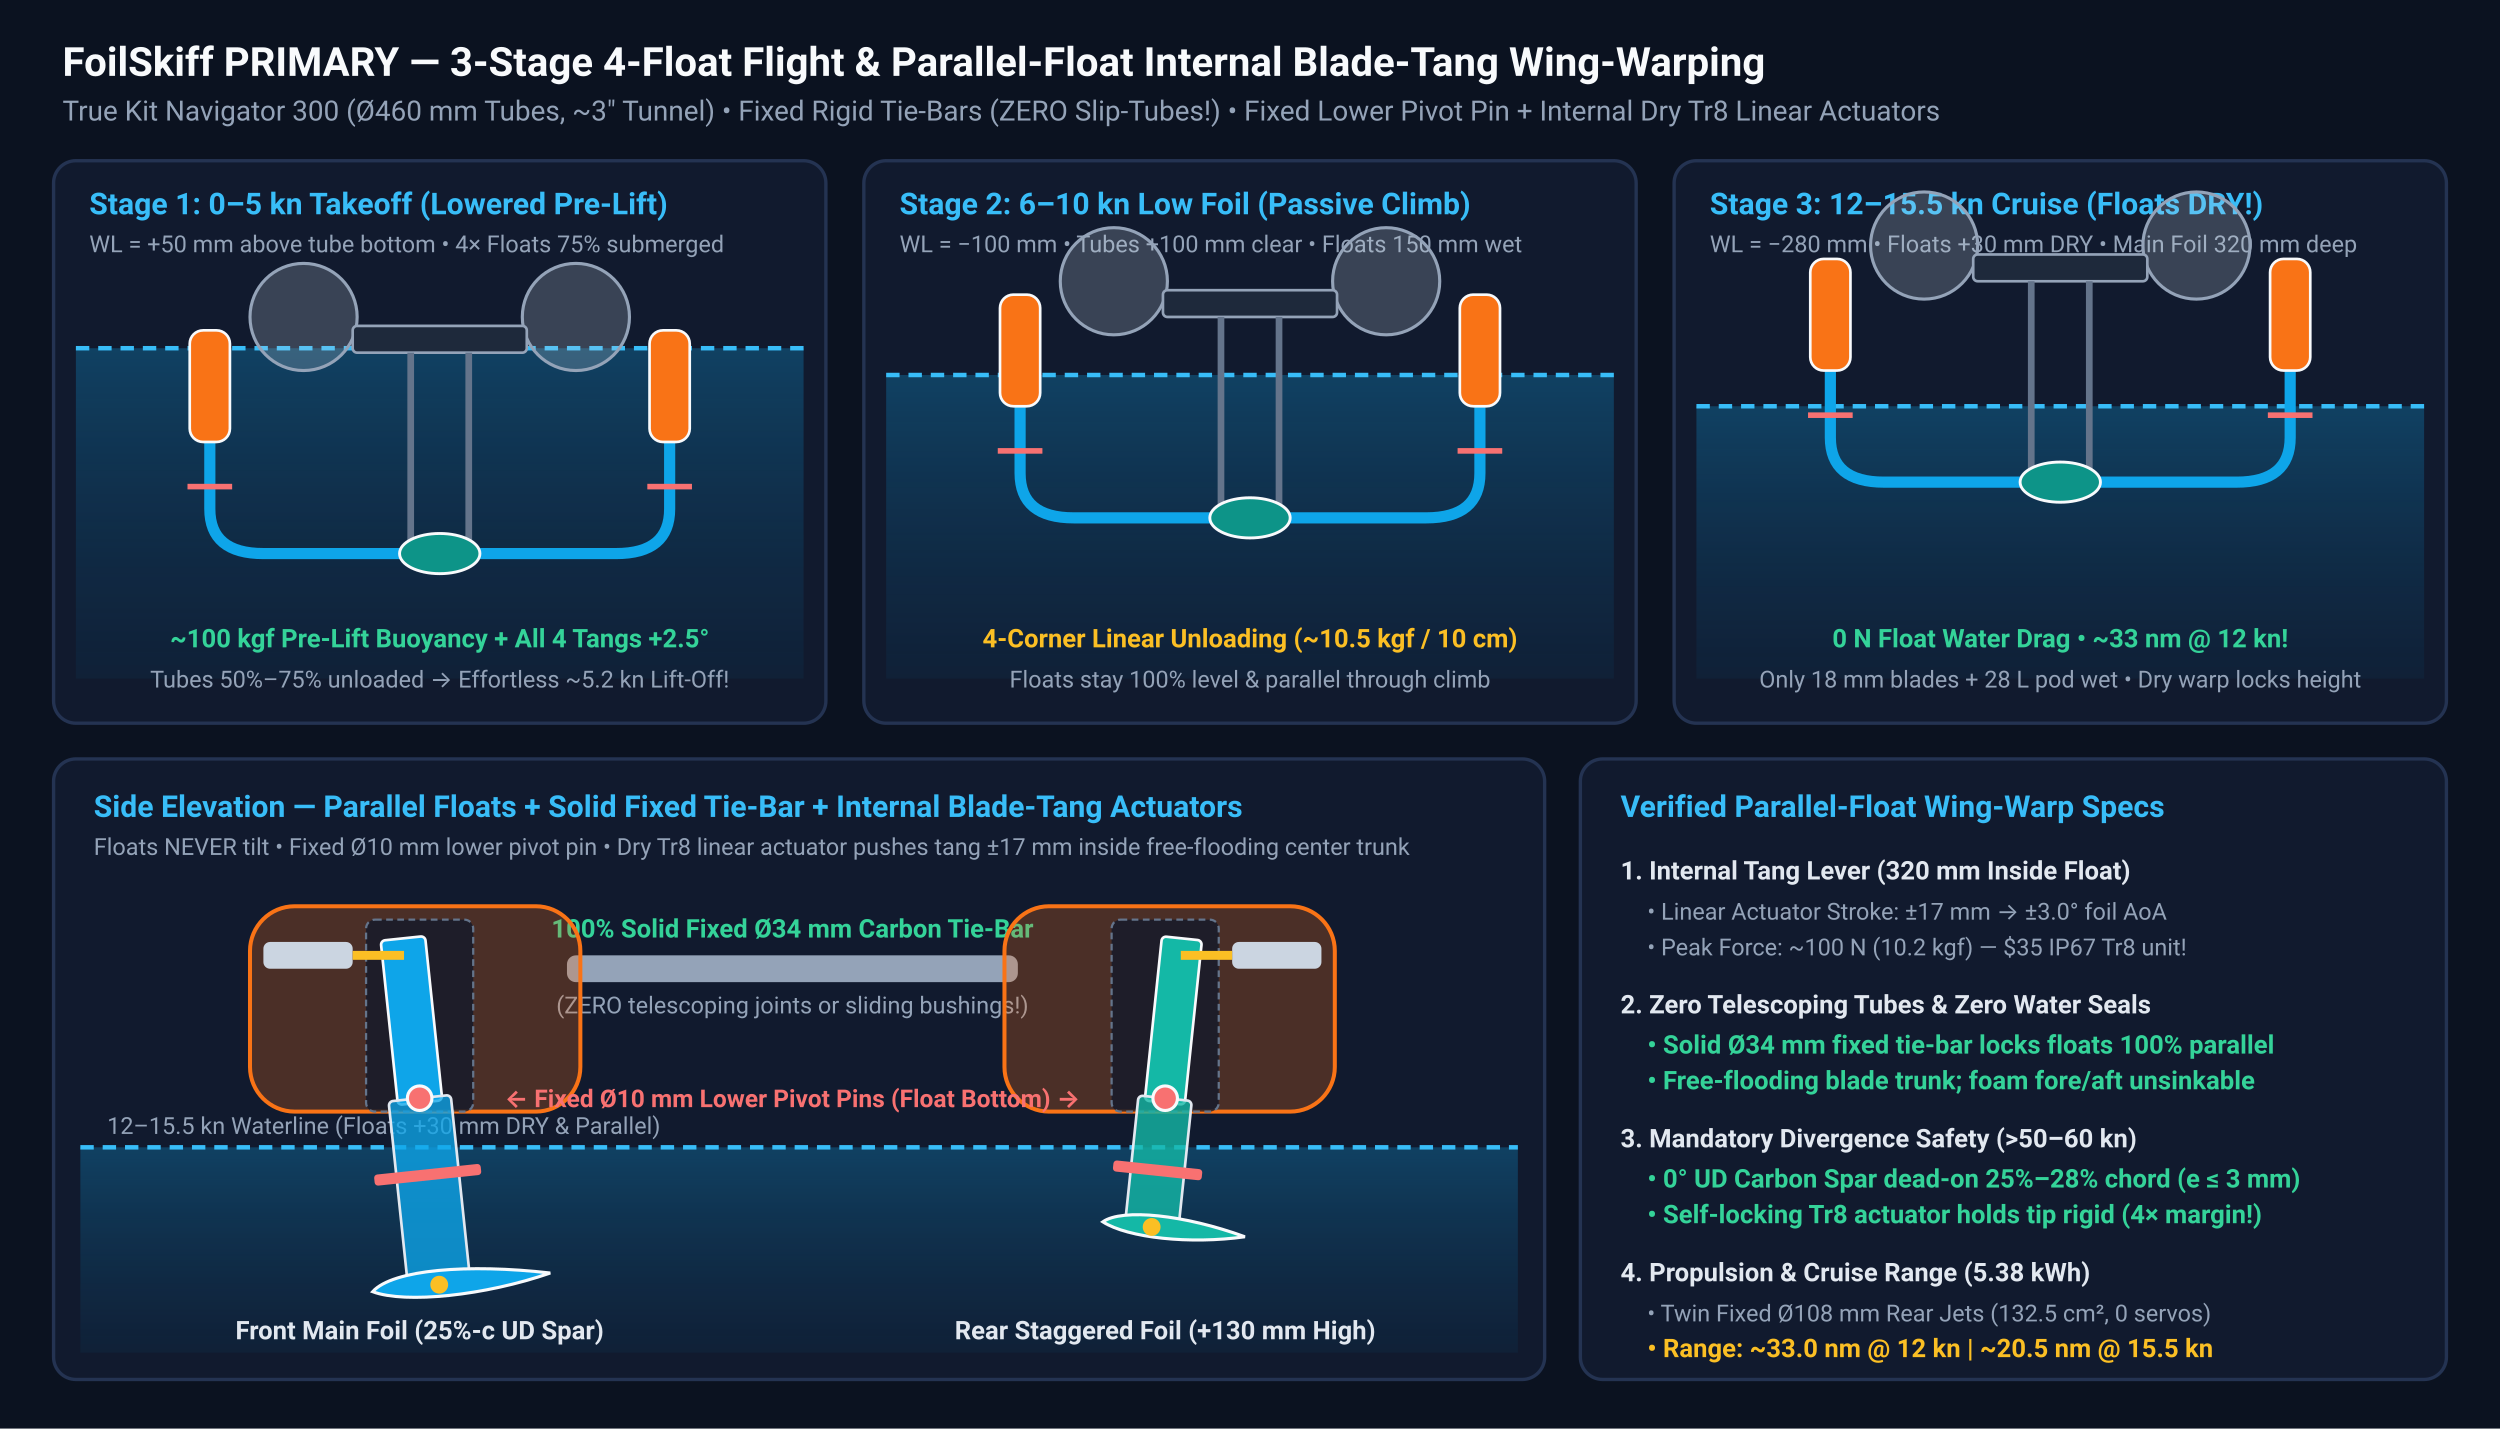
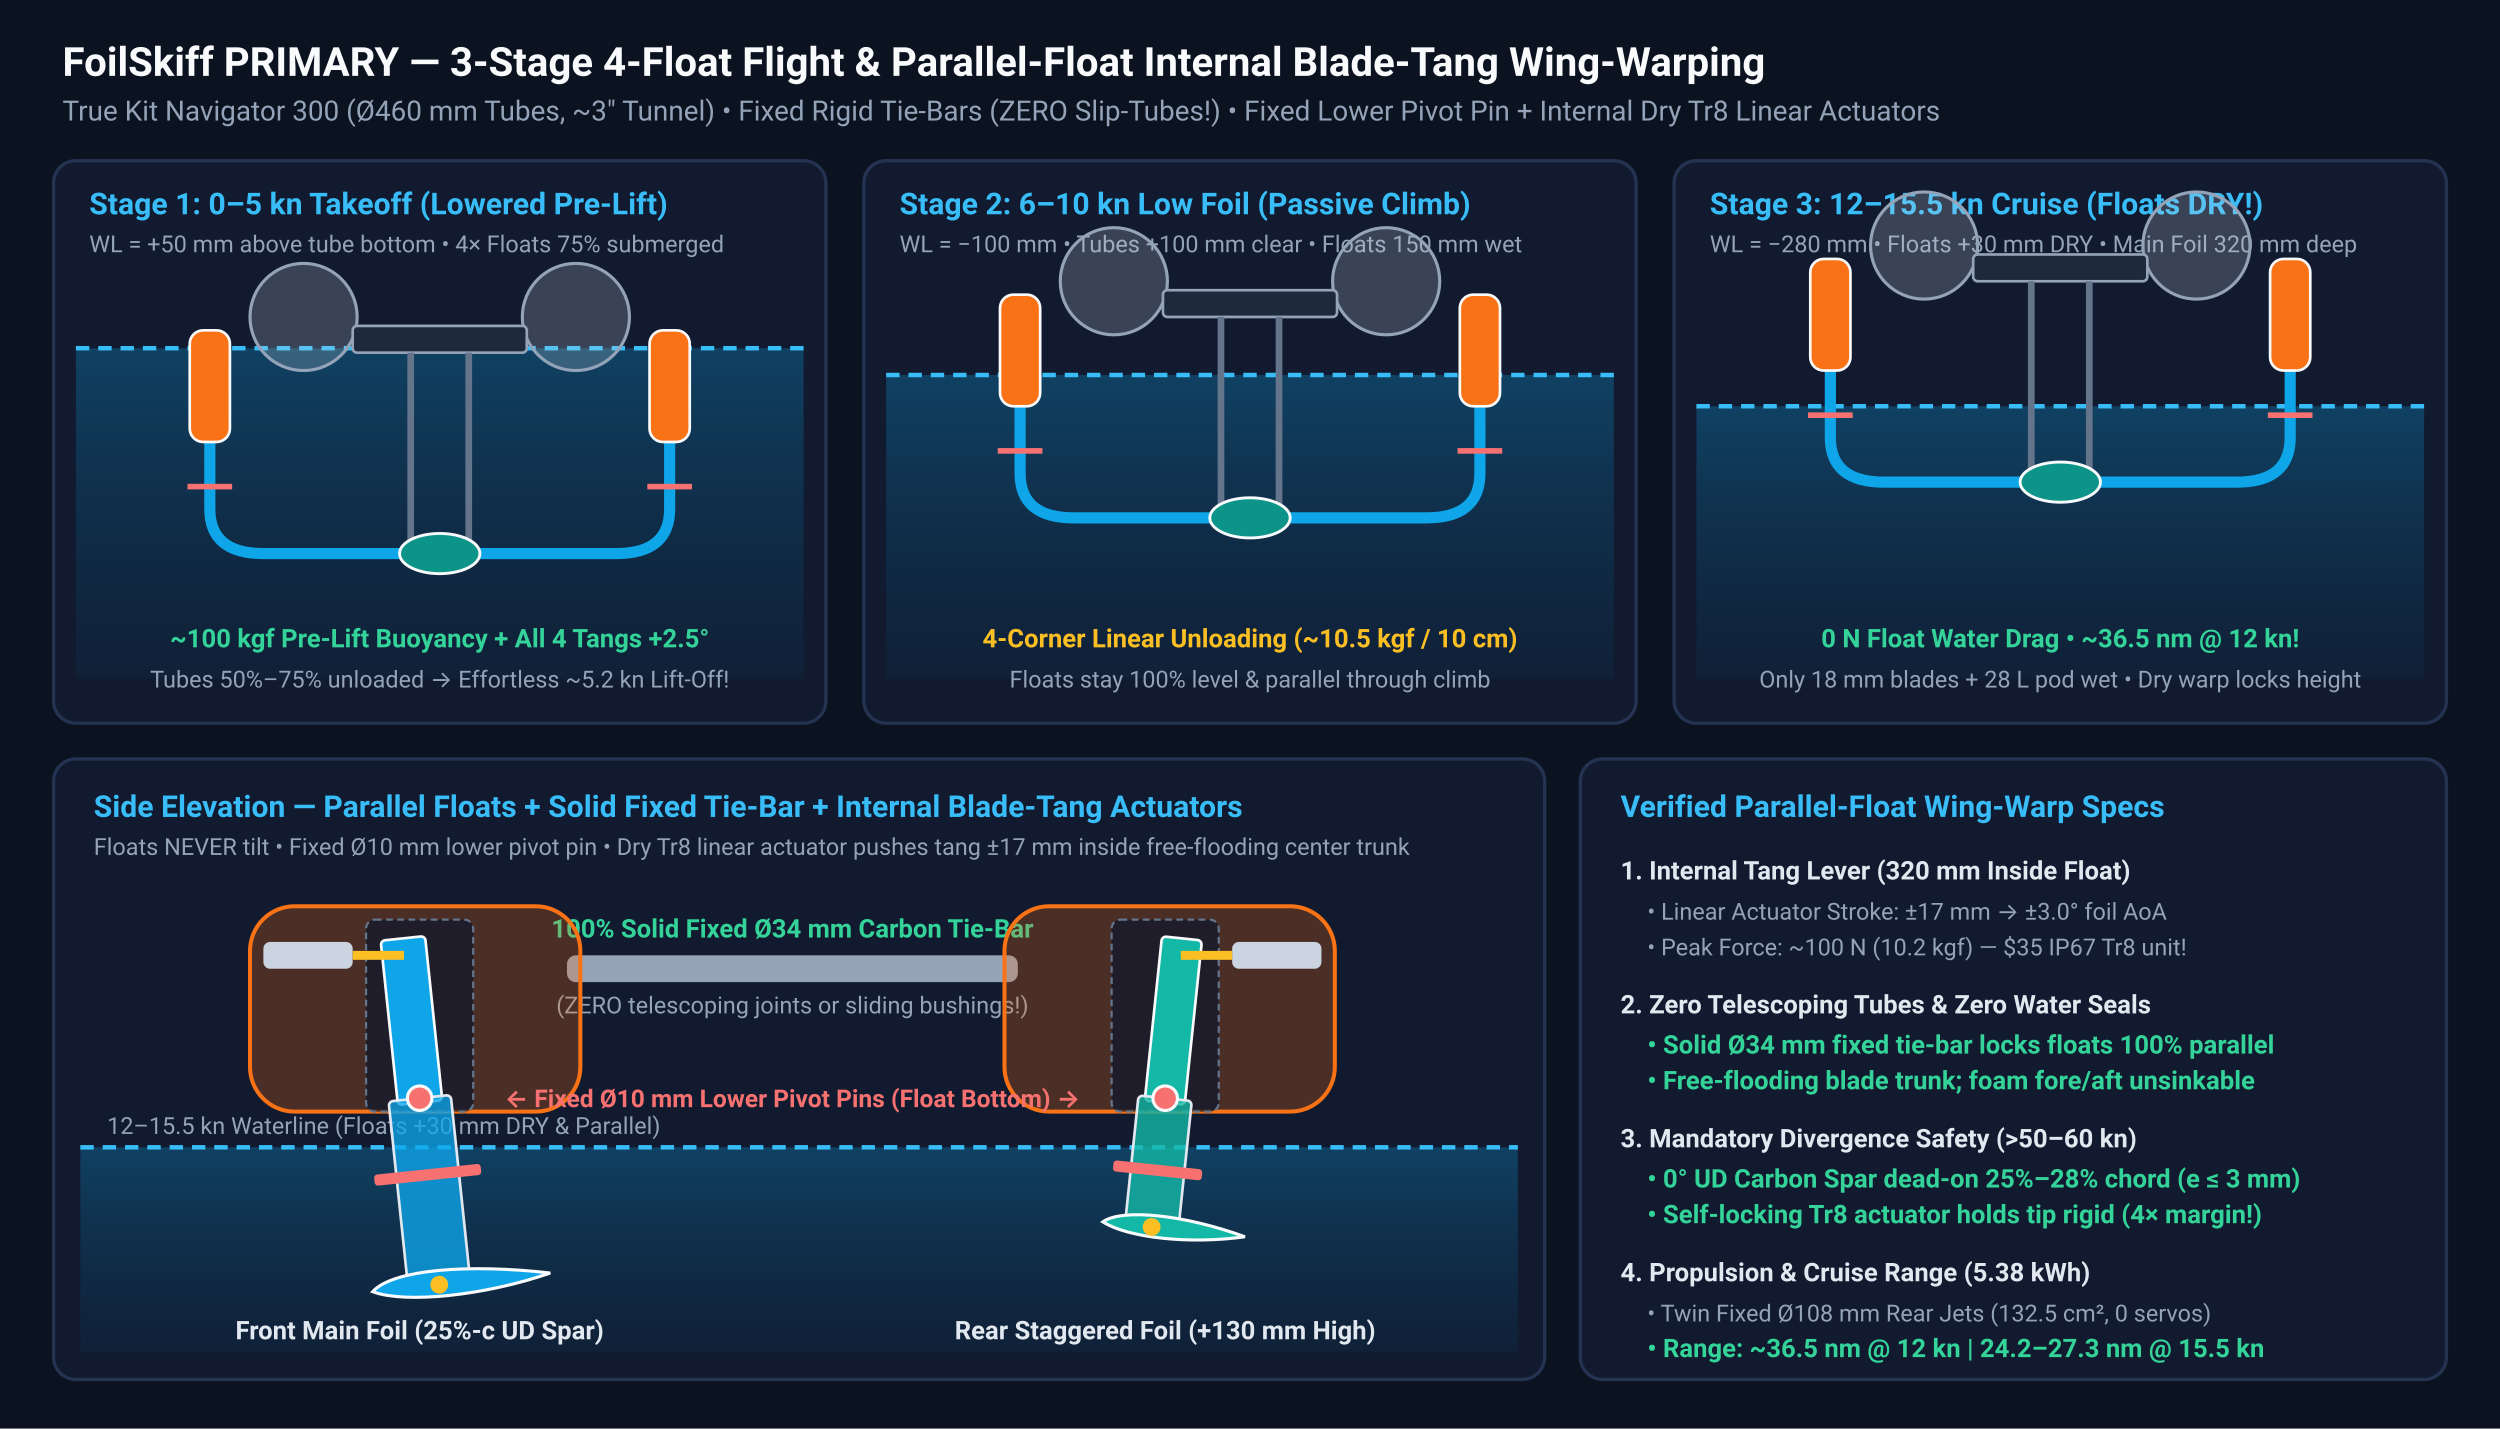
<svg xmlns="http://www.w3.org/2000/svg" viewBox="0 0 1120 640" width="1120" height="640">
  <defs>
    <style>
      .bg { fill: #0B1220; }
      .card { fill: #111A2E; stroke: #243352; stroke-width: 1.5; rx: 10; }
      .title { font: 700 18px -apple-system, BlinkMacSystemFont, "Segoe UI", Roboto, sans-serif; fill: #F8FAFC; }
      .sub { font: 400 12.5px -apple-system, BlinkMacSystemFont, "Segoe UI", Roboto, sans-serif; fill: #94A3B8; }
      .sec { font: 700 13.5px -apple-system, BlinkMacSystemFont, "Segoe UI", Roboto, sans-serif; fill: #38BDF8; }
      .lbl { font: 600 11.5px -apple-system, BlinkMacSystemFont, "Segoe UI", Roboto, sans-serif; fill: #E2E8F0; }
      .mut { font: 400 10.5px -apple-system, BlinkMacSystemFont, "Segoe UI", Roboto, sans-serif; fill: #94A3B8; }
      .ok  { font: 700 11.5px -apple-system, BlinkMacSystemFont, "Segoe UI", Roboto, sans-serif; fill: #34D399; }
      .wrn { font: 700 11.5px -apple-system, BlinkMacSystemFont, "Segoe UI", Roboto, sans-serif; fill: #FBBF24; }
      .err { font: 700 11px -apple-system, BlinkMacSystemFont, "Segoe UI", Roboto, sans-serif; fill: #F87171; }
    </style>
    <linearGradient id="water" x1="0" y1="0" x2="0" y2="1">
      <stop offset="0%" stop-color="#0EA5E9" stop-opacity="0.28" />
      <stop offset="100%" stop-color="#0369A1" stop-opacity="0.08" />
    </linearGradient>
  </defs>
  <rect width="1120" height="640" class="bg" />
  <text x="28" y="34" class="title">FoilSkiff PRIMARY — 3-Stage 4-Float Flight &amp; Parallel-Float Internal Blade-Tang Wing-Warping</text>
  <text x="28" y="54" class="sub">True Kit Navigator 300 (Ø460 mm Tubes, ~3" Tunnel) • Fixed Rigid Tie-Bars (ZERO Slip-Tubes!) • Fixed Lower Pivot Pin + Internal Dry Tr8 Linear Actuators</text>
  <rect x="24" y="72" width="346" height="252" class="card" />
  <text x="40" y="96" class="sec">Stage 1: 0–5 kn Takeoff (Lowered Pre-Lift)</text>
  <text x="40" y="113" class="mut">WL = +50 mm above tube bottom • 4× Floats 75% submerged</text>
  <rect x="34" y="156" width="326" height="148" fill="url(#water)" />
  <line x1="34" y1="156" x2="360" y2="156" stroke="#38BDF8" stroke-width="2" stroke-dasharray="6 4" />
  <g transform="translate(0, 14)">
    <circle cx="136" cy="128" r="24" fill="#CBD5E1" fill-opacity="0.22" stroke="#94A3B8" stroke-width="1.4" />
    <circle cx="258" cy="128" r="24" fill="#CBD5E1" fill-opacity="0.22" stroke="#94A3B8" stroke-width="1.4" />
    <rect x="158" y="132" width="78" height="12" rx="2" fill="#1E293B" stroke="#94A3B8" stroke-width="1.2" />
    <line x1="184" y1="144" x2="184" y2="232" stroke="#64748B" stroke-width="3" />
    <line x1="210" y1="144" x2="210" y2="232" stroke="#64748B" stroke-width="3" />
    <path d="M 94 176 L 94 214 Q 94 234 118 234 L 276 234 Q 300 234 300 214 L 300 176" fill="none" stroke="#0EA5E9" stroke-width="5" />
    <rect x="85" y="134" width="18" height="50" rx="6" fill="#F97316" stroke="#F8FAFC" stroke-width="1.2" />
    <rect x="291" y="134" width="18" height="50" rx="6" fill="#F97316" stroke="#F8FAFC" stroke-width="1.2" />
    <line x1="84" y1="204" x2="104" y2="204" stroke="#F87171" stroke-width="2.5" />
    <line x1="290" y1="204" x2="310" y2="204" stroke="#F87171" stroke-width="2.5" />
    <ellipse cx="197" cy="234" rx="18" ry="9" fill="#0D9488" stroke="#F8FAFC" stroke-width="1.3" />
  </g>
  <text x="197" y="290" class="ok" text-anchor="middle">~100 kgf Pre-Lift Buoyancy + All 4 Tangs +2.5°</text>
  <text x="197" y="308" class="mut" text-anchor="middle">Tubes 50%–75% unloaded → Effortless ~5.2 kn Lift-Off!</text>
  <rect x="387" y="72" width="346" height="252" class="card" />
  <text x="403" y="96" class="sec">Stage 2: 6–10 kn Low Foil (Passive Climb)</text>
  <text x="403" y="113" class="mut">WL = −100 mm • Tubes +100 mm clear • Floats 150 mm wet</text>
  <rect x="397" y="168" width="326" height="136" fill="url(#water)" />
  <line x1="397" y1="168" x2="723" y2="168" stroke="#38BDF8" stroke-width="2" stroke-dasharray="6 4" />
  <g transform="translate(363, -2)">
    <circle cx="136" cy="128" r="24" fill="#CBD5E1" fill-opacity="0.22" stroke="#94A3B8" stroke-width="1.4" />
    <circle cx="258" cy="128" r="24" fill="#CBD5E1" fill-opacity="0.22" stroke="#94A3B8" stroke-width="1.4" />
    <rect x="158" y="132" width="78" height="12" rx="2" fill="#1E293B" stroke="#94A3B8" stroke-width="1.2" />
    <line x1="184" y1="144" x2="184" y2="232" stroke="#64748B" stroke-width="3" />
    <line x1="210" y1="144" x2="210" y2="232" stroke="#64748B" stroke-width="3" />
    <path d="M 94 176 L 94 214 Q 94 234 118 234 L 276 234 Q 300 234 300 214 L 300 176" fill="none" stroke="#0EA5E9" stroke-width="5" />
    <rect x="85" y="134" width="18" height="50" rx="6" fill="#F97316" stroke="#F8FAFC" stroke-width="1.2" />
    <rect x="291" y="134" width="18" height="50" rx="6" fill="#F97316" stroke="#F8FAFC" stroke-width="1.2" />
    <line x1="84" y1="204" x2="104" y2="204" stroke="#F87171" stroke-width="2.5" />
    <line x1="290" y1="204" x2="310" y2="204" stroke="#F87171" stroke-width="2.5" />
    <ellipse cx="197" cy="234" rx="18" ry="9" fill="#0D9488" stroke="#F8FAFC" stroke-width="1.3" />
  </g>
  <text x="560" y="290" class="wrn" text-anchor="middle">4-Corner Linear Unloading (~10.5 kgf / 10 cm)</text>
  <text x="560" y="308" class="mut" text-anchor="middle">Floats stay 100% level &amp; parallel through climb</text>
  <rect x="750" y="72" width="346" height="252" class="card" />
  <text x="766" y="96" class="sec">Stage 3: 12–15.5 kn Cruise (Floats DRY!)</text>
  <text x="766" y="113" class="mut">WL = −280 mm • Floats +30 mm DRY • Main Foil 320 mm deep</text>
  <rect x="760" y="182" width="326" height="122" fill="url(#water)" />
  <line x1="760" y1="182" x2="1086" y2="182" stroke="#38BDF8" stroke-width="2" stroke-dasharray="6 4" />
  <g transform="translate(726, -18)">
    <circle cx="136" cy="128" r="24" fill="#CBD5E1" fill-opacity="0.22" stroke="#94A3B8" stroke-width="1.4" />
    <circle cx="258" cy="128" r="24" fill="#CBD5E1" fill-opacity="0.22" stroke="#94A3B8" stroke-width="1.4" />
    <rect x="158" y="132" width="78" height="12" rx="2" fill="#1E293B" stroke="#94A3B8" stroke-width="1.2" />
    <line x1="184" y1="144" x2="184" y2="232" stroke="#64748B" stroke-width="3" />
    <line x1="210" y1="144" x2="210" y2="232" stroke="#64748B" stroke-width="3" />
    <path d="M 94 176 L 94 214 Q 94 234 118 234 L 276 234 Q 300 234 300 214 L 300 176" fill="none" stroke="#0EA5E9" stroke-width="5" />
    <rect x="85" y="134" width="18" height="50" rx="6" fill="#F97316" stroke="#F8FAFC" stroke-width="1.2" />
    <rect x="291" y="134" width="18" height="50" rx="6" fill="#F97316" stroke="#F8FAFC" stroke-width="1.2" />
    <line x1="84" y1="204" x2="104" y2="204" stroke="#F87171" stroke-width="2.5" />
    <line x1="290" y1="204" x2="310" y2="204" stroke="#F87171" stroke-width="2.5" />
    <ellipse cx="197" cy="234" rx="18" ry="9" fill="#0D9488" stroke="#F8FAFC" stroke-width="1.3" />
  </g>
-   <text x="923" y="290" class="ok" text-anchor="middle">0 N Float Water Drag • ~33 nm @ 12 kn!</text>
+   <text x="923" y="290" class="ok" text-anchor="middle">0 N Float Water Drag • ~36.5 nm @ 12 kn!</text>
  <text x="923" y="308" class="mut" text-anchor="middle">Only 18 mm blades + 28 L pod wet • Dry warp locks height</text>
  <rect x="24" y="340" width="668" height="278" class="card" />
  <text x="42" y="366" class="sec">Side Elevation — Parallel Floats + Solid Fixed Tie-Bar + Internal Blade-Tang Actuators</text>
  <text x="42" y="383" class="mut">Floats NEVER tilt • Fixed Ø10 mm lower pivot pin • Dry Tr8 linear actuator pushes tang ±17 mm inside free-flooding center trunk</text>
  <rect x="36" y="514" width="644" height="92" fill="url(#water)" />
  <line x1="36" y1="514" x2="680" y2="514" stroke="#38BDF8" stroke-width="2" stroke-dasharray="6 4" />
  <text x="48" y="508" class="mut">12–15.5 kn Waterline (Floats +30 mm DRY &amp; Parallel)</text>
  <rect x="254" y="428" width="202" height="12" rx="4" fill="#94A3B8" />
  <text x="355" y="420" class="ok" text-anchor="middle">100% Solid Fixed Ø34 mm Carbon Tie-Bar</text>
  <text x="355" y="454" class="mut" text-anchor="middle">(ZERO telescoping joints or sliding bushings!)</text>
  <rect x="112" y="406" width="148" height="92" rx="20" fill="#F97316" fill-opacity="0.25" stroke="#F97316" stroke-width="1.8" />
  <rect x="164" y="412" width="48" height="86" rx="4" fill="#0F172A" fill-opacity="0.75" stroke="#64748B" stroke-dasharray="3 2" />
  <rect x="450" y="406" width="148" height="92" rx="20" fill="#F97316" fill-opacity="0.25" stroke="#F97316" stroke-width="1.8" />
  <rect x="498" y="412" width="48" height="86" rx="4" fill="#0F172A" fill-opacity="0.75" stroke="#64748B" stroke-dasharray="3 2" />
  <g transform="rotate(-6, 188, 492)">
    <rect x="178" y="420" width="20" height="74" rx="2" fill="#0EA5E9" stroke="#F8FAFC" stroke-width="1.2" />
    <rect x="174" y="492" width="28" height="84" rx="2" fill="#0EA5E9" fill-opacity="0.78" stroke="#E2E8F0" stroke-width="1.2" />
    <rect x="164" y="524" width="48" height="5" rx="1.5" fill="#F87171" />
    <path d="M 158 576 C 168 567, 202 568, 238 576 C 208 583, 172 583, 158 576 Z" fill="#0EA5E9" stroke="#F8FAFC" stroke-width="1.4" />
    <circle cx="188" cy="576" r="4" fill="#FBBF24" />
  </g>
  <g transform="rotate(6, 522, 492)">
    <rect x="513" y="420" width="18" height="74" rx="2" fill="#14B8A6" stroke="#F8FAFC" stroke-width="1.2" />
    <rect x="510" y="492" width="24" height="58" rx="2" fill="#14B8A6" fill-opacity="0.80" stroke="#E2E8F0" stroke-width="1.2" />
    <rect x="502" y="522" width="40" height="5" rx="1.5" fill="#F87171" />
    <path d="M 500 550 C 508 543, 536 543, 564 550 C 540 556, 512 556, 500 550 Z" fill="#14B8A6" stroke="#F8FAFC" stroke-width="1.4" />
    <circle cx="522" cy="550" r="4" fill="#FBBF24" />
  </g>
  <rect x="118" y="422" width="40" height="12" rx="3" fill="#CBD5E1" />
  <line x1="158" y1="428" x2="181" y2="428" stroke="#FBBF24" stroke-width="4" />
  <rect x="552" y="422" width="40" height="12" rx="3" fill="#CBD5E1" />
  <line x1="552" y1="428" x2="529" y2="428" stroke="#FBBF24" stroke-width="4" />
  <circle cx="188" cy="492" r="5.5" fill="#F87171" stroke="#F8FAFC" stroke-width="1.4" />
  <circle cx="522" cy="492" r="5.5" fill="#F87171" stroke="#F8FAFC" stroke-width="1.4" />
  <text x="355" y="496" class="err" text-anchor="middle">← Fixed Ø10 mm Lower Pivot Pins (Float Bottom) →</text>
  <text x="188" y="600" class="lbl" text-anchor="middle">Front Main Foil (25%-c UD Spar)</text>
  <text x="522" y="600" class="lbl" text-anchor="middle">Rear Staggered Foil (+130 mm High)</text>
  <rect x="708" y="340" width="388" height="278" class="card" />
  <text x="726" y="366" class="sec">Verified Parallel-Float Wing-Warp Specs</text>
  <text x="726" y="394" class="lbl">1. Internal Tang Lever (320 mm Inside Float)</text>
  <text x="738" y="412" class="mut">• Linear Actuator Stroke: ±17 mm → ±3.0° foil AoA</text>
  <text x="738" y="428" class="mut">• Peak Force: ~100 N (10.2 kgf) — $35 IP67 Tr8 unit!</text>
  <text x="726" y="454" class="lbl">2. Zero Telescoping Tubes &amp; Zero Water Seals</text>
  <text x="738" y="472" class="ok">• Solid Ø34 mm fixed tie-bar locks floats 100% parallel</text>
  <text x="738" y="488" class="ok">• Free-flooding blade trunk; foam fore/aft unsinkable</text>
  <text x="726" y="514" class="lbl">3. Mandatory Divergence Safety (&gt;50–60 kn)</text>
  <text x="738" y="532" class="ok">• 0° UD Carbon Spar dead-on 25%–28% chord (e ≤ 3 mm)</text>
  <text x="738" y="548" class="ok">• Self-locking Tr8 actuator holds tip rigid (4× margin!)</text>
  <text x="726" y="574" class="lbl">4. Propulsion &amp; Cruise Range (5.38 kWh)</text>
  <text x="738" y="592" class="mut">• Twin Fixed Ø108 mm Rear Jets (132.5 cm², 0 servos)</text>
-   <text x="738" y="608" class="wrn">• Range: ~33.0 nm @ 12 kn | ~20.5 nm @ 15.5 kn</text>
+   <text x="738" y="608" class="ok">• Range: ~36.5 nm @ 12 kn | 24.2–27.3 nm @ 15.5 kn</text>
</svg>
